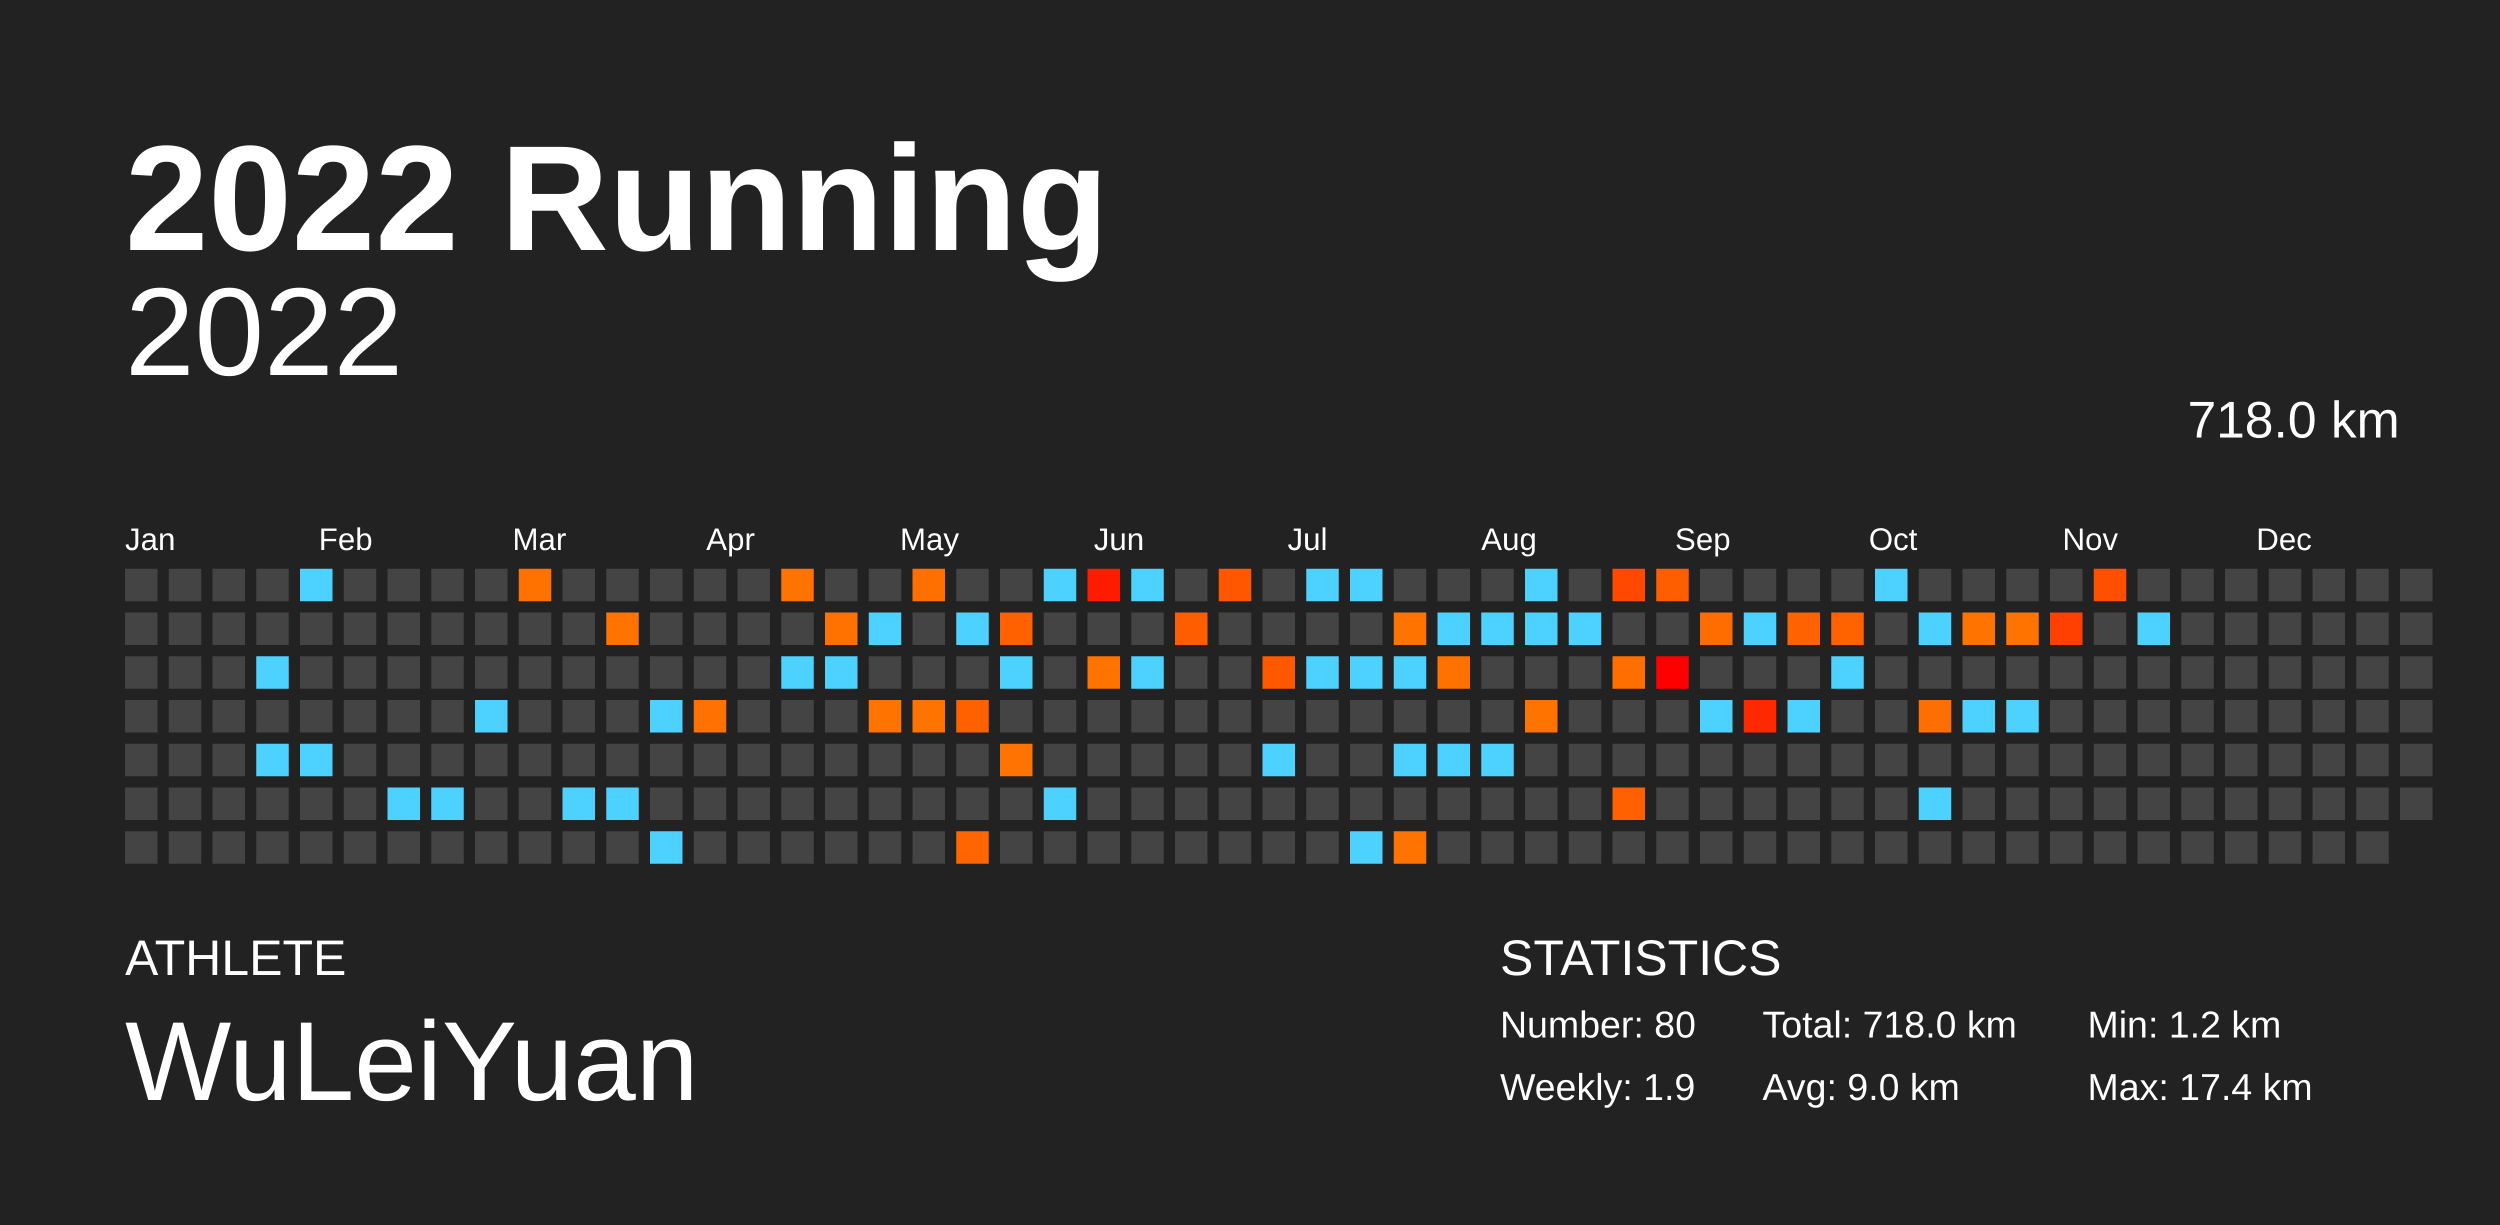
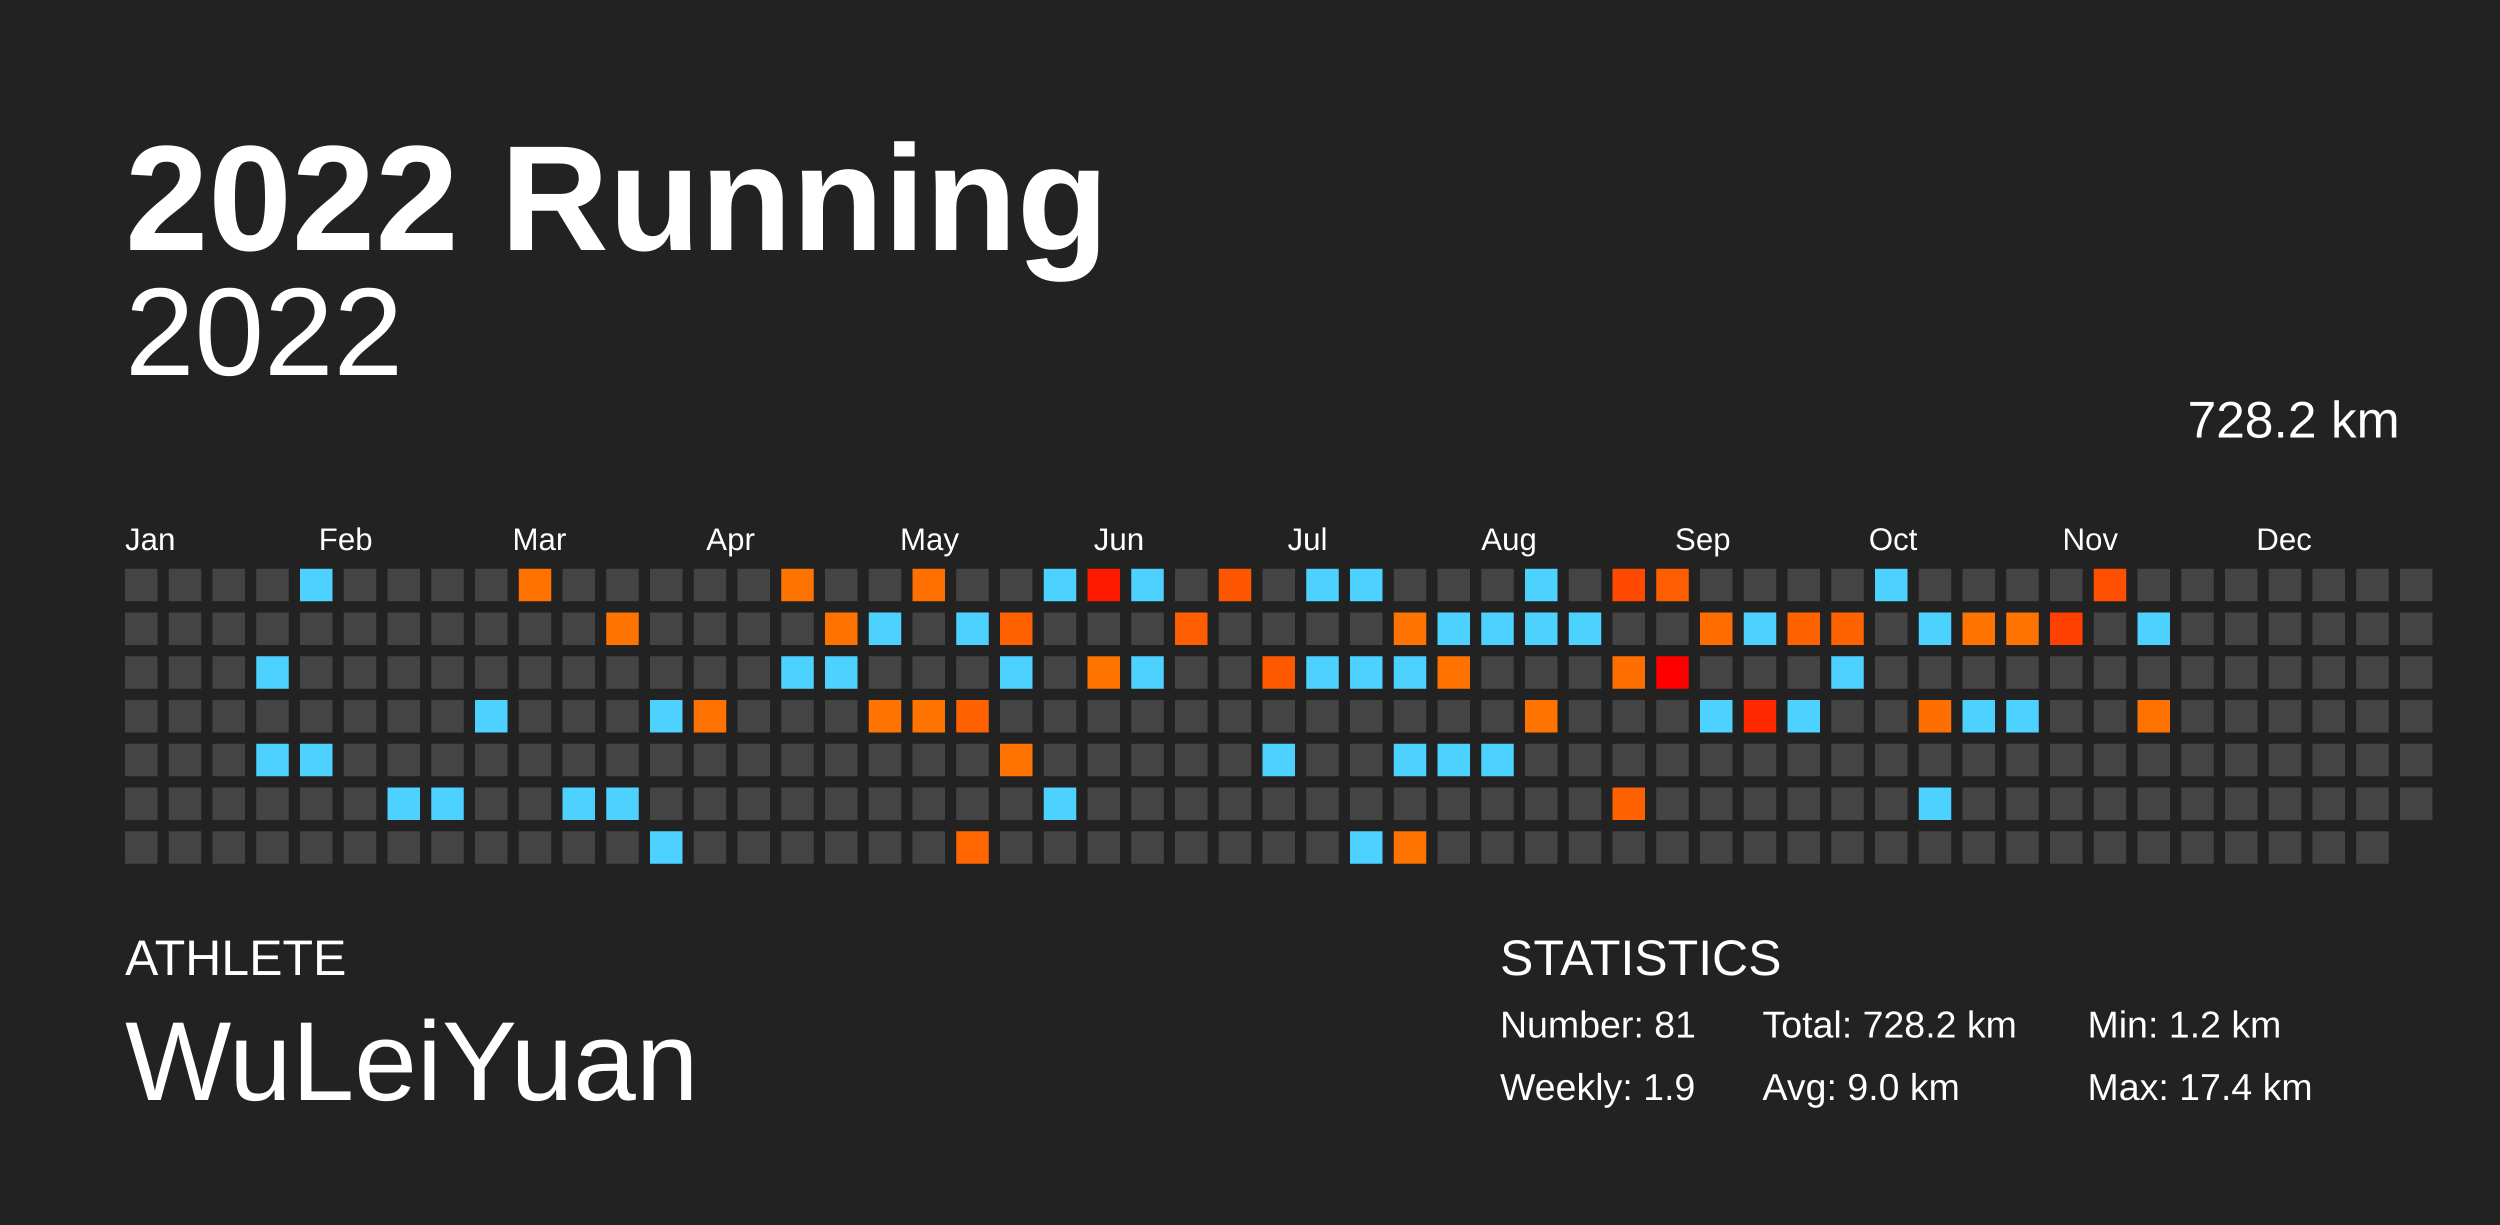
<svg xmlns="http://www.w3.org/2000/svg" baseProfile="full" height="98mm" version="1.1" viewBox="0,0,200,98" width="200mm">
  <defs />
  <rect fill="#222222" height="98" width="200" x="0" y="0" />
  <text fill="#FFFFFF" style="font-size:12px; font-family:Arial; font-weight:bold;" x="10" y="20">2022 Running</text>
  <text fill="#FFFFFF" style="font-size:4px; font-family:Arial" x="10" y="78">ATHLETE</text>
  <text fill="#FFFFFF" style="font-size:9px; font-family:Arial" x="10" y="88">WuLeiYuan</text>
  <text fill="#FFFFFF" style="font-size:4px; font-family:Arial" x="120" y="78">STATISTICS</text>
-   <text fill="#FFFFFF" style="font-size:3px; font-family:Arial" x="120" y="83">Number: 80</text>
+   <text fill="#FFFFFF" style="font-size:3px; font-family:Arial" x="120" y="83">Number: 81</text>
  <text fill="#FFFFFF" style="font-size:3px; font-family:Arial" x="120" y="88">Weekly: 1.9</text>
-   <text fill="#FFFFFF" style="font-size:3px; font-family:Arial" x="141" y="83">Total: 718.0 km</text>
+   <text fill="#FFFFFF" style="font-size:3px; font-family:Arial" x="141" y="83">Total: 728.2 km</text>
  <text fill="#FFFFFF" style="font-size:3px; font-family:Arial" x="141" y="88">Avg: 9.0 km</text>
  <text fill="#FFFFFF" style="font-size:3px; font-family:Arial" x="167" y="83">Min: 1.2 km</text>
  <text fill="#FFFFFF" style="font-size:3px; font-family:Arial" x="167" y="88">Max: 17.4 km</text>
  <text alignment-baseline="hanging" fill="#FFFFFF" style="font-size:10.0px; font-family:Arial;" x="10" y="30">2022</text>
-   <text alignment-baseline="hanging" fill="#FFFFFF" style="font-size:4.125px; font-family:Arial;" x="175" y="35">718.0 km</text>
+   <text alignment-baseline="hanging" fill="#FFFFFF" style="font-size:4.125px; font-family:Arial;" x="175" y="35">728.2 km</text>
  <text fill="#FFFFFF" style="font-size:2.5px; font-family:Arial" x="10.0" y="44">Jan</text>
  <text fill="#FFFFFF" style="font-size:2.5px; font-family:Arial" x="25.5" y="44">Feb</text>
  <text fill="#FFFFFF" style="font-size:2.5px; font-family:Arial" x="41.0" y="44">Mar</text>
  <text fill="#FFFFFF" style="font-size:2.5px; font-family:Arial" x="56.5" y="44">Apr</text>
  <text fill="#FFFFFF" style="font-size:2.5px; font-family:Arial" x="72.0" y="44">May</text>
  <text fill="#FFFFFF" style="font-size:2.5px; font-family:Arial" x="87.5" y="44">Jun</text>
  <text fill="#FFFFFF" style="font-size:2.5px; font-family:Arial" x="103.0" y="44">Jul</text>
  <text fill="#FFFFFF" style="font-size:2.5px; font-family:Arial" x="118.5" y="44">Aug</text>
  <text fill="#FFFFFF" style="font-size:2.5px; font-family:Arial" x="134.0" y="44">Sep</text>
  <text fill="#FFFFFF" style="font-size:2.5px; font-family:Arial" x="149.5" y="44">Oct</text>
  <text fill="#FFFFFF" style="font-size:2.5px; font-family:Arial" x="165.0" y="44">Nov</text>
  <text fill="#FFFFFF" style="font-size:2.5px; font-family:Arial" x="180.5" y="44">Dec</text>
  <rect fill="#444444" height="2.6" width="2.6" x="10.0" y="45.5" />
  <rect fill="#444444" height="2.6" width="2.6" x="10.0" y="49.0" />
  <rect fill="#444444" height="2.6" width="2.6" x="10.0" y="52.5" />
  <rect fill="#444444" height="2.6" width="2.6" x="10.0" y="56.0" />
  <rect fill="#444444" height="2.6" width="2.6" x="10.0" y="59.5" />
  <rect fill="#444444" height="2.6" width="2.6" x="10.0" y="63.0" />
  <rect fill="#444444" height="2.6" width="2.6" x="10.0" y="66.5" />
  <rect fill="#444444" height="2.6" width="2.6" x="13.5" y="45.5" />
  <rect fill="#444444" height="2.6" width="2.6" x="13.5" y="49.0" />
  <rect fill="#444444" height="2.6" width="2.6" x="13.5" y="52.5" />
  <rect fill="#444444" height="2.6" width="2.6" x="13.5" y="56.0" />
  <rect fill="#444444" height="2.6" width="2.6" x="13.5" y="59.5" />
  <rect fill="#444444" height="2.6" width="2.6" x="13.5" y="63.0" />
  <rect fill="#444444" height="2.6" width="2.6" x="13.5" y="66.5" />
  <rect fill="#444444" height="2.6" width="2.6" x="17.0" y="45.5" />
  <rect fill="#444444" height="2.6" width="2.6" x="17.0" y="49.0" />
  <rect fill="#444444" height="2.6" width="2.6" x="17.0" y="52.5" />
  <rect fill="#444444" height="2.6" width="2.6" x="17.0" y="56.0" />
  <rect fill="#444444" height="2.6" width="2.6" x="17.0" y="59.5" />
  <rect fill="#444444" height="2.6" width="2.6" x="17.0" y="63.0" />
  <rect fill="#444444" height="2.6" width="2.6" x="17.0" y="66.5" />
  <rect fill="#444444" height="2.6" width="2.6" x="20.5" y="45.5" />
  <rect fill="#444444" height="2.6" width="2.6" x="20.5" y="49.0" />
  <rect fill="#4dd2ff" height="2.6" width="2.6" x="20.5" y="52.5" />
  <rect fill="#444444" height="2.6" width="2.6" x="20.5" y="56.0" />
  <rect fill="#4dd2ff" height="2.6" width="2.6" x="20.5" y="59.5" />
  <rect fill="#444444" height="2.6" width="2.6" x="20.5" y="63.0" />
  <rect fill="#444444" height="2.6" width="2.6" x="20.5" y="66.5" />
  <rect fill="#4dd2ff" height="2.6" width="2.6" x="24.0" y="45.5" />
  <rect fill="#444444" height="2.6" width="2.6" x="24.0" y="49.0" />
  <rect fill="#444444" height="2.6" width="2.6" x="24.0" y="52.5" />
  <rect fill="#444444" height="2.6" width="2.6" x="24.0" y="56.0" />
  <rect fill="#4dd2ff" height="2.6" width="2.6" x="24.0" y="59.5" />
  <rect fill="#444444" height="2.6" width="2.6" x="24.0" y="63.0" />
  <rect fill="#444444" height="2.6" width="2.6" x="24.0" y="66.5" />
  <rect fill="#444444" height="2.6" width="2.6" x="27.5" y="45.5" />
  <rect fill="#444444" height="2.6" width="2.6" x="27.5" y="49.0" />
  <rect fill="#444444" height="2.6" width="2.6" x="27.5" y="52.5" />
  <rect fill="#444444" height="2.6" width="2.6" x="27.5" y="56.0" />
  <rect fill="#444444" height="2.6" width="2.6" x="27.5" y="59.5" />
  <rect fill="#444444" height="2.6" width="2.6" x="27.5" y="63.0" />
  <rect fill="#444444" height="2.6" width="2.6" x="27.5" y="66.5" />
  <rect fill="#444444" height="2.6" width="2.6" x="31.0" y="45.5" />
  <rect fill="#444444" height="2.6" width="2.6" x="31.0" y="49.0" />
  <rect fill="#444444" height="2.6" width="2.6" x="31.0" y="52.5" />
  <rect fill="#444444" height="2.6" width="2.6" x="31.0" y="56.0" />
  <rect fill="#444444" height="2.6" width="2.6" x="31.0" y="59.5" />
  <rect fill="#4dd2ff" height="2.6" width="2.6" x="31.0" y="63.0" />
  <rect fill="#444444" height="2.6" width="2.6" x="31.0" y="66.5" />
  <rect fill="#444444" height="2.6" width="2.6" x="34.5" y="45.5" />
  <rect fill="#444444" height="2.6" width="2.6" x="34.5" y="49.0" />
  <rect fill="#444444" height="2.6" width="2.6" x="34.5" y="52.5" />
  <rect fill="#444444" height="2.6" width="2.6" x="34.5" y="56.0" />
  <rect fill="#444444" height="2.6" width="2.6" x="34.5" y="59.5" />
  <rect fill="#4dd2ff" height="2.6" width="2.6" x="34.5" y="63.0" />
  <rect fill="#444444" height="2.6" width="2.6" x="34.5" y="66.5" />
  <rect fill="#444444" height="2.6" width="2.6" x="38.0" y="45.5" />
  <rect fill="#444444" height="2.6" width="2.6" x="38.0" y="49.0" />
  <rect fill="#444444" height="2.6" width="2.6" x="38.0" y="52.5" />
  <rect fill="#4dd2ff" height="2.6" width="2.6" x="38.0" y="56.0" />
  <rect fill="#444444" height="2.6" width="2.6" x="38.0" y="59.5" />
  <rect fill="#444444" height="2.6" width="2.6" x="38.0" y="63.0" />
  <rect fill="#444444" height="2.6" width="2.6" x="38.0" y="66.5" />
  <rect fill="#ff7200" height="2.6" width="2.6" x="41.5" y="45.5" />
  <rect fill="#444444" height="2.6" width="2.6" x="41.5" y="49.0" />
  <rect fill="#444444" height="2.6" width="2.6" x="41.5" y="52.5" />
  <rect fill="#444444" height="2.6" width="2.6" x="41.5" y="56.0" />
  <rect fill="#444444" height="2.6" width="2.6" x="41.5" y="59.5" />
  <rect fill="#444444" height="2.6" width="2.6" x="41.5" y="63.0" />
  <rect fill="#444444" height="2.6" width="2.6" x="41.5" y="66.5" />
  <rect fill="#444444" height="2.6" width="2.6" x="45.0" y="45.5" />
  <rect fill="#444444" height="2.6" width="2.6" x="45.0" y="49.0" />
  <rect fill="#444444" height="2.6" width="2.6" x="45.0" y="52.5" />
  <rect fill="#444444" height="2.6" width="2.6" x="45.0" y="56.0" />
  <rect fill="#444444" height="2.6" width="2.6" x="45.0" y="59.5" />
  <rect fill="#4dd2ff" height="2.6" width="2.6" x="45.0" y="63.0" />
  <rect fill="#444444" height="2.6" width="2.6" x="45.0" y="66.5" />
  <rect fill="#444444" height="2.6" width="2.6" x="48.5" y="45.5" />
  <rect fill="#ff7400" height="2.6" width="2.6" x="48.5" y="49.0" />
  <rect fill="#444444" height="2.6" width="2.6" x="48.5" y="52.5" />
  <rect fill="#444444" height="2.6" width="2.6" x="48.5" y="56.0" />
  <rect fill="#444444" height="2.6" width="2.6" x="48.5" y="59.5" />
  <rect fill="#4dd2ff" height="2.6" width="2.6" x="48.5" y="63.0" />
  <rect fill="#444444" height="2.6" width="2.6" x="48.5" y="66.5" />
  <rect fill="#444444" height="2.6" width="2.6" x="52.0" y="45.5" />
  <rect fill="#444444" height="2.6" width="2.6" x="52.0" y="49.0" />
  <rect fill="#444444" height="2.6" width="2.6" x="52.0" y="52.5" />
  <rect fill="#4dd2ff" height="2.6" width="2.6" x="52.0" y="56.0" />
  <rect fill="#444444" height="2.6" width="2.6" x="52.0" y="59.5" />
  <rect fill="#444444" height="2.6" width="2.6" x="52.0" y="63.0" />
  <rect fill="#4dd2ff" height="2.6" width="2.6" x="52.0" y="66.5" />
  <rect fill="#444444" height="2.6" width="2.6" x="55.5" y="45.5" />
  <rect fill="#444444" height="2.6" width="2.6" x="55.5" y="49.0" />
  <rect fill="#444444" height="2.6" width="2.6" x="55.5" y="52.5" />
  <rect fill="#ff7100" height="2.6" width="2.6" x="55.5" y="56.0" />
  <rect fill="#444444" height="2.6" width="2.6" x="55.5" y="59.5" />
  <rect fill="#444444" height="2.6" width="2.6" x="55.5" y="63.0" />
  <rect fill="#444444" height="2.6" width="2.6" x="55.5" y="66.5" />
  <rect fill="#444444" height="2.6" width="2.6" x="59.0" y="45.5" />
  <rect fill="#444444" height="2.6" width="2.6" x="59.0" y="49.0" />
  <rect fill="#444444" height="2.6" width="2.6" x="59.0" y="52.5" />
  <rect fill="#444444" height="2.6" width="2.6" x="59.0" y="56.0" />
  <rect fill="#444444" height="2.6" width="2.6" x="59.0" y="59.5" />
  <rect fill="#444444" height="2.6" width="2.6" x="59.0" y="63.0" />
  <rect fill="#444444" height="2.6" width="2.6" x="59.0" y="66.5" />
  <rect fill="#ff7300" height="2.6" width="2.6" x="62.5" y="45.5" />
  <rect fill="#444444" height="2.6" width="2.6" x="62.5" y="49.0" />
  <rect fill="#4dd2ff" height="2.6" width="2.6" x="62.5" y="52.5" />
  <rect fill="#444444" height="2.6" width="2.6" x="62.5" y="56.0" />
  <rect fill="#444444" height="2.6" width="2.6" x="62.5" y="59.5" />
  <rect fill="#444444" height="2.6" width="2.6" x="62.5" y="63.0" />
  <rect fill="#444444" height="2.6" width="2.6" x="62.5" y="66.5" />
  <rect fill="#444444" height="2.6" width="2.6" x="66.0" y="45.5" />
  <rect fill="#ff7200" height="2.6" width="2.6" x="66.0" y="49.0" />
  <rect fill="#4dd2ff" height="2.6" width="2.6" x="66.0" y="52.5" />
  <rect fill="#444444" height="2.6" width="2.6" x="66.0" y="56.0" />
  <rect fill="#444444" height="2.6" width="2.6" x="66.0" y="59.5" />
  <rect fill="#444444" height="2.6" width="2.6" x="66.0" y="63.0" />
  <rect fill="#444444" height="2.6" width="2.6" x="66.0" y="66.5" />
  <rect fill="#444444" height="2.6" width="2.6" x="69.5" y="45.5" />
  <rect fill="#4dd2ff" height="2.6" width="2.6" x="69.5" y="49.0" />
  <rect fill="#444444" height="2.6" width="2.6" x="69.5" y="52.5" />
  <rect fill="#ff7300" height="2.6" width="2.6" x="69.5" y="56.0" />
  <rect fill="#444444" height="2.6" width="2.6" x="69.5" y="59.5" />
  <rect fill="#444444" height="2.6" width="2.6" x="69.5" y="63.0" />
  <rect fill="#444444" height="2.6" width="2.6" x="69.5" y="66.5" />
  <rect fill="#ff7000" height="2.6" width="2.6" x="73.0" y="45.5" />
  <rect fill="#444444" height="2.6" width="2.6" x="73.0" y="49.0" />
  <rect fill="#444444" height="2.6" width="2.6" x="73.0" y="52.5" />
  <rect fill="#ff7400" height="2.6" width="2.6" x="73.0" y="56.0" />
  <rect fill="#444444" height="2.6" width="2.6" x="73.0" y="59.5" />
  <rect fill="#444444" height="2.6" width="2.6" x="73.0" y="63.0" />
  <rect fill="#444444" height="2.6" width="2.6" x="73.0" y="66.5" />
  <rect fill="#444444" height="2.6" width="2.6" x="76.5" y="45.5" />
  <rect fill="#4dd2ff" height="2.6" width="2.6" x="76.5" y="49.0" />
  <rect fill="#444444" height="2.6" width="2.6" x="76.5" y="52.5" />
  <rect fill="#ff6100" height="2.6" width="2.6" x="76.5" y="56.0" />
  <rect fill="#444444" height="2.6" width="2.6" x="76.5" y="59.5" />
  <rect fill="#444444" height="2.6" width="2.6" x="76.5" y="63.0" />
  <rect fill="#ff6500" height="2.6" width="2.6" x="76.5" y="66.5" />
  <rect fill="#444444" height="2.6" width="2.6" x="80.0" y="45.5" />
  <rect fill="#ff6000" height="2.6" width="2.6" x="80.0" y="49.0" />
  <rect fill="#4dd2ff" height="2.6" width="2.6" x="80.0" y="52.5" />
  <rect fill="#444444" height="2.6" width="2.6" x="80.0" y="56.0" />
  <rect fill="#ff7400" height="2.6" width="2.6" x="80.0" y="59.5" />
  <rect fill="#444444" height="2.6" width="2.6" x="80.0" y="63.0" />
  <rect fill="#444444" height="2.6" width="2.6" x="80.0" y="66.5" />
  <rect fill="#4dd2ff" height="2.6" width="2.6" x="83.5" y="45.5" />
  <rect fill="#444444" height="2.6" width="2.6" x="83.5" y="49.0" />
  <rect fill="#444444" height="2.6" width="2.6" x="83.5" y="52.5" />
  <rect fill="#444444" height="2.6" width="2.6" x="83.5" y="56.0" />
  <rect fill="#444444" height="2.6" width="2.6" x="83.5" y="59.5" />
  <rect fill="#4dd2ff" height="2.6" width="2.6" x="83.5" y="63.0" />
  <rect fill="#444444" height="2.6" width="2.6" x="83.5" y="66.5" />
  <rect fill="#ff1b00" height="2.6" width="2.6" x="87.0" y="45.5" />
  <rect fill="#444444" height="2.6" width="2.6" x="87.0" y="49.0" />
  <rect fill="#ff7400" height="2.6" width="2.6" x="87.0" y="52.5" />
  <rect fill="#444444" height="2.6" width="2.6" x="87.0" y="56.0" />
  <rect fill="#444444" height="2.6" width="2.6" x="87.0" y="59.5" />
  <rect fill="#444444" height="2.6" width="2.6" x="87.0" y="63.0" />
  <rect fill="#444444" height="2.6" width="2.6" x="87.0" y="66.5" />
  <rect fill="#4dd2ff" height="2.6" width="2.6" x="90.5" y="45.5" />
  <rect fill="#444444" height="2.6" width="2.6" x="90.5" y="49.0" />
  <rect fill="#4dd2ff" height="2.6" width="2.6" x="90.5" y="52.5" />
  <rect fill="#444444" height="2.6" width="2.6" x="90.5" y="56.0" />
  <rect fill="#444444" height="2.6" width="2.6" x="90.5" y="59.5" />
  <rect fill="#444444" height="2.6" width="2.6" x="90.5" y="63.0" />
  <rect fill="#444444" height="2.6" width="2.6" x="90.5" y="66.5" />
  <rect fill="#444444" height="2.6" width="2.6" x="94.0" y="45.5" />
  <rect fill="#ff5e00" height="2.6" width="2.6" x="94.0" y="49.0" />
  <rect fill="#444444" height="2.6" width="2.6" x="94.0" y="52.5" />
  <rect fill="#444444" height="2.6" width="2.6" x="94.0" y="56.0" />
  <rect fill="#444444" height="2.6" width="2.6" x="94.0" y="59.5" />
  <rect fill="#444444" height="2.6" width="2.6" x="94.0" y="63.0" />
  <rect fill="#444444" height="2.6" width="2.6" x="94.0" y="66.5" />
  <rect fill="#ff5700" height="2.6" width="2.6" x="97.5" y="45.5" />
  <rect fill="#444444" height="2.6" width="2.6" x="97.5" y="49.0" />
  <rect fill="#444444" height="2.6" width="2.6" x="97.5" y="52.5" />
  <rect fill="#444444" height="2.6" width="2.6" x="97.5" y="56.0" />
  <rect fill="#444444" height="2.6" width="2.6" x="97.5" y="59.5" />
  <rect fill="#444444" height="2.6" width="2.6" x="97.5" y="63.0" />
  <rect fill="#444444" height="2.6" width="2.6" x="97.5" y="66.5" />
  <rect fill="#444444" height="2.6" width="2.6" x="101.0" y="45.5" />
  <rect fill="#444444" height="2.6" width="2.6" x="101.0" y="49.0" />
  <rect fill="#ff5900" height="2.6" width="2.6" x="101.0" y="52.5" />
  <rect fill="#444444" height="2.6" width="2.6" x="101.0" y="56.0" />
  <rect fill="#4dd2ff" height="2.6" width="2.6" x="101.0" y="59.5" />
  <rect fill="#444444" height="2.6" width="2.6" x="101.0" y="63.0" />
  <rect fill="#444444" height="2.6" width="2.6" x="101.0" y="66.5" />
  <rect fill="#4dd2ff" height="2.6" width="2.6" x="104.5" y="45.5" />
  <rect fill="#444444" height="2.6" width="2.6" x="104.5" y="49.0" />
  <rect fill="#4dd2ff" height="2.6" width="2.6" x="104.5" y="52.5" />
  <rect fill="#444444" height="2.6" width="2.6" x="104.5" y="56.0" />
  <rect fill="#444444" height="2.6" width="2.6" x="104.5" y="59.5" />
  <rect fill="#444444" height="2.6" width="2.6" x="104.5" y="63.0" />
  <rect fill="#444444" height="2.6" width="2.6" x="104.5" y="66.5" />
  <rect fill="#4dd2ff" height="2.6" width="2.6" x="108.0" y="45.5" />
  <rect fill="#444444" height="2.6" width="2.6" x="108.0" y="49.0" />
  <rect fill="#4dd2ff" height="2.6" width="2.6" x="108.0" y="52.5" />
  <rect fill="#444444" height="2.6" width="2.6" x="108.0" y="56.0" />
  <rect fill="#444444" height="2.6" width="2.6" x="108.0" y="59.5" />
  <rect fill="#444444" height="2.6" width="2.6" x="108.0" y="63.0" />
  <rect fill="#4dd2ff" height="2.6" width="2.6" x="108.0" y="66.5" />
  <rect fill="#444444" height="2.6" width="2.6" x="111.5" y="45.5" />
  <rect fill="#ff7300" height="2.6" width="2.6" x="111.5" y="49.0" />
  <rect fill="#4dd2ff" height="2.6" width="2.6" x="111.5" y="52.5" />
  <rect fill="#444444" height="2.6" width="2.6" x="111.5" y="56.0" />
  <rect fill="#4dd2ff" height="2.6" width="2.6" x="111.5" y="59.5" />
  <rect fill="#444444" height="2.6" width="2.6" x="111.5" y="63.0" />
  <rect fill="#ff7300" height="2.6" width="2.6" x="111.5" y="66.5" />
  <rect fill="#444444" height="2.6" width="2.6" x="115.0" y="45.5" />
  <rect fill="#4dd2ff" height="2.6" width="2.6" x="115.0" y="49.0" />
  <rect fill="#ff7200" height="2.6" width="2.6" x="115.0" y="52.5" />
  <rect fill="#444444" height="2.6" width="2.6" x="115.0" y="56.0" />
  <rect fill="#4dd2ff" height="2.6" width="2.6" x="115.0" y="59.5" />
  <rect fill="#444444" height="2.6" width="2.6" x="115.0" y="63.0" />
  <rect fill="#444444" height="2.6" width="2.6" x="115.0" y="66.5" />
  <rect fill="#444444" height="2.6" width="2.6" x="118.5" y="45.5" />
  <rect fill="#4dd2ff" height="2.6" width="2.6" x="118.5" y="49.0" />
  <rect fill="#444444" height="2.6" width="2.6" x="118.5" y="52.5" />
  <rect fill="#444444" height="2.6" width="2.6" x="118.5" y="56.0" />
  <rect fill="#4dd2ff" height="2.6" width="2.6" x="118.5" y="59.5" />
  <rect fill="#444444" height="2.6" width="2.6" x="118.5" y="63.0" />
  <rect fill="#444444" height="2.6" width="2.6" x="118.5" y="66.5" />
  <rect fill="#4dd2ff" height="2.6" width="2.6" x="122.0" y="45.5" />
  <rect fill="#4dd2ff" height="2.6" width="2.6" x="122.0" y="49.0" />
  <rect fill="#444444" height="2.6" width="2.6" x="122.0" y="52.5" />
  <rect fill="#ff7400" height="2.6" width="2.6" x="122.0" y="56.0" />
  <rect fill="#444444" height="2.6" width="2.6" x="122.0" y="59.5" />
  <rect fill="#444444" height="2.6" width="2.6" x="122.0" y="63.0" />
  <rect fill="#444444" height="2.6" width="2.6" x="122.0" y="66.5" />
  <rect fill="#444444" height="2.6" width="2.6" x="125.5" y="45.5" />
  <rect fill="#4dd2ff" height="2.6" width="2.6" x="125.5" y="49.0" />
  <rect fill="#444444" height="2.6" width="2.6" x="125.5" y="52.5" />
  <rect fill="#444444" height="2.6" width="2.6" x="125.5" y="56.0" />
  <rect fill="#444444" height="2.6" width="2.6" x="125.5" y="59.5" />
  <rect fill="#444444" height="2.6" width="2.6" x="125.5" y="63.0" />
  <rect fill="#444444" height="2.6" width="2.6" x="125.5" y="66.5" />
  <rect fill="#ff4900" height="2.6" width="2.6" x="129.0" y="45.5" />
  <rect fill="#444444" height="2.6" width="2.6" x="129.0" y="49.0" />
  <rect fill="#ff6f00" height="2.6" width="2.6" x="129.0" y="52.5" />
  <rect fill="#444444" height="2.6" width="2.6" x="129.0" y="56.0" />
  <rect fill="#444444" height="2.6" width="2.6" x="129.0" y="59.5" />
  <rect fill="#ff6000" height="2.6" width="2.6" x="129.0" y="63.0" />
  <rect fill="#444444" height="2.6" width="2.6" x="129.0" y="66.5" />
  <rect fill="#ff5e00" height="2.6" width="2.6" x="132.5" y="45.5" />
  <rect fill="#444444" height="2.6" width="2.6" x="132.5" y="49.0" />
  <rect fill="#ff0000" height="2.6" width="2.6" x="132.5" y="52.5" />
  <rect fill="#444444" height="2.6" width="2.6" x="132.5" y="56.0" />
  <rect fill="#444444" height="2.6" width="2.6" x="132.5" y="59.5" />
  <rect fill="#444444" height="2.6" width="2.6" x="132.5" y="63.0" />
  <rect fill="#444444" height="2.6" width="2.6" x="132.5" y="66.5" />
  <rect fill="#444444" height="2.6" width="2.6" x="136.0" y="45.5" />
  <rect fill="#ff6c00" height="2.6" width="2.6" x="136.0" y="49.0" />
  <rect fill="#444444" height="2.6" width="2.6" x="136.0" y="52.5" />
  <rect fill="#4dd2ff" height="2.6" width="2.6" x="136.0" y="56.0" />
  <rect fill="#444444" height="2.6" width="2.6" x="136.0" y="59.5" />
  <rect fill="#444444" height="2.6" width="2.6" x="136.0" y="63.0" />
  <rect fill="#444444" height="2.6" width="2.6" x="136.0" y="66.5" />
  <rect fill="#444444" height="2.6" width="2.6" x="139.5" y="45.5" />
  <rect fill="#4dd2ff" height="2.6" width="2.6" x="139.5" y="49.0" />
  <rect fill="#444444" height="2.6" width="2.6" x="139.5" y="52.5" />
  <rect fill="#ff2900" height="2.6" width="2.6" x="139.5" y="56.0" />
  <rect fill="#444444" height="2.6" width="2.6" x="139.5" y="59.5" />
  <rect fill="#444444" height="2.6" width="2.6" x="139.5" y="63.0" />
  <rect fill="#444444" height="2.6" width="2.6" x="139.5" y="66.5" />
  <rect fill="#444444" height="2.6" width="2.6" x="143.0" y="45.5" />
  <rect fill="#ff6200" height="2.6" width="2.6" x="143.0" y="49.0" />
  <rect fill="#444444" height="2.6" width="2.6" x="143.0" y="52.5" />
  <rect fill="#4dd2ff" height="2.6" width="2.6" x="143.0" y="56.0" />
  <rect fill="#444444" height="2.6" width="2.6" x="143.0" y="59.5" />
  <rect fill="#444444" height="2.6" width="2.6" x="143.0" y="63.0" />
  <rect fill="#444444" height="2.6" width="2.6" x="143.0" y="66.5" />
  <rect fill="#444444" height="2.6" width="2.6" x="146.5" y="45.5" />
  <rect fill="#ff6300" height="2.6" width="2.6" x="146.5" y="49.0" />
  <rect fill="#4dd2ff" height="2.6" width="2.6" x="146.5" y="52.5" />
  <rect fill="#444444" height="2.6" width="2.6" x="146.5" y="56.0" />
  <rect fill="#444444" height="2.6" width="2.6" x="146.5" y="59.5" />
  <rect fill="#444444" height="2.6" width="2.6" x="146.5" y="63.0" />
  <rect fill="#444444" height="2.6" width="2.6" x="146.5" y="66.5" />
  <rect fill="#4dd2ff" height="2.6" width="2.6" x="150.0" y="45.5" />
  <rect fill="#444444" height="2.6" width="2.6" x="150.0" y="49.0" />
  <rect fill="#444444" height="2.6" width="2.6" x="150.0" y="52.5" />
  <rect fill="#444444" height="2.6" width="2.6" x="150.0" y="56.0" />
  <rect fill="#444444" height="2.6" width="2.6" x="150.0" y="59.5" />
  <rect fill="#444444" height="2.6" width="2.6" x="150.0" y="63.0" />
  <rect fill="#444444" height="2.6" width="2.6" x="150.0" y="66.5" />
  <rect fill="#444444" height="2.6" width="2.6" x="153.5" y="45.5" />
  <rect fill="#4dd2ff" height="2.6" width="2.6" x="153.5" y="49.0" />
  <rect fill="#444444" height="2.6" width="2.6" x="153.5" y="52.5" />
  <rect fill="#ff6e00" height="2.6" width="2.6" x="153.5" y="56.0" />
  <rect fill="#444444" height="2.6" width="2.6" x="153.5" y="59.5" />
  <rect fill="#4dd2ff" height="2.6" width="2.6" x="153.5" y="63.0" />
  <rect fill="#444444" height="2.6" width="2.6" x="153.5" y="66.5" />
  <rect fill="#444444" height="2.6" width="2.6" x="157.0" y="45.5" />
  <rect fill="#ff7300" height="2.6" width="2.6" x="157.0" y="49.0" />
  <rect fill="#444444" height="2.6" width="2.6" x="157.0" y="52.5" />
  <rect fill="#4dd2ff" height="2.6" width="2.6" x="157.0" y="56.0" />
  <rect fill="#444444" height="2.6" width="2.6" x="157.0" y="59.5" />
  <rect fill="#444444" height="2.6" width="2.6" x="157.0" y="63.0" />
  <rect fill="#444444" height="2.6" width="2.6" x="157.0" y="66.5" />
  <rect fill="#444444" height="2.6" width="2.6" x="160.5" y="45.5" />
  <rect fill="#ff7400" height="2.6" width="2.6" x="160.5" y="49.0" />
  <rect fill="#444444" height="2.6" width="2.6" x="160.5" y="52.5" />
  <rect fill="#4dd2ff" height="2.6" width="2.6" x="160.5" y="56.0" />
  <rect fill="#444444" height="2.6" width="2.6" x="160.5" y="59.5" />
  <rect fill="#444444" height="2.6" width="2.6" x="160.5" y="63.0" />
  <rect fill="#444444" height="2.6" width="2.6" x="160.5" y="66.5" />
  <rect fill="#444444" height="2.6" width="2.6" x="164.0" y="45.5" />
  <rect fill="#ff4000" height="2.6" width="2.6" x="164.0" y="49.0" />
  <rect fill="#444444" height="2.6" width="2.6" x="164.0" y="52.5" />
  <rect fill="#444444" height="2.6" width="2.6" x="164.0" y="56.0" />
  <rect fill="#444444" height="2.6" width="2.6" x="164.0" y="59.5" />
  <rect fill="#444444" height="2.6" width="2.6" x="164.0" y="63.0" />
  <rect fill="#444444" height="2.6" width="2.6" x="164.0" y="66.5" />
  <rect fill="#ff4f00" height="2.6" width="2.6" x="167.5" y="45.5" />
  <rect fill="#444444" height="2.6" width="2.6" x="167.5" y="49.0" />
  <rect fill="#444444" height="2.6" width="2.6" x="167.5" y="52.5" />
  <rect fill="#444444" height="2.6" width="2.6" x="167.5" y="56.0" />
  <rect fill="#444444" height="2.6" width="2.6" x="167.5" y="59.5" />
  <rect fill="#444444" height="2.6" width="2.6" x="167.5" y="63.0" />
  <rect fill="#444444" height="2.6" width="2.6" x="167.5" y="66.5" />
  <rect fill="#444444" height="2.6" width="2.6" x="171.0" y="45.5" />
  <rect fill="#4dd2ff" height="2.6" width="2.6" x="171.0" y="49.0" />
  <rect fill="#444444" height="2.6" width="2.6" x="171.0" y="52.5" />
-   <rect fill="#444444" height="2.6" width="2.6" x="171.0" y="56.0" />
+   <rect fill="#ff7200" height="2.6" width="2.6" x="171.0" y="56.0" />
  <rect fill="#444444" height="2.6" width="2.6" x="171.0" y="59.5" />
  <rect fill="#444444" height="2.6" width="2.6" x="171.0" y="63.0" />
  <rect fill="#444444" height="2.6" width="2.6" x="171.0" y="66.5" />
  <rect fill="#444444" height="2.6" width="2.6" x="174.5" y="45.5" />
  <rect fill="#444444" height="2.6" width="2.6" x="174.5" y="49.0" />
  <rect fill="#444444" height="2.6" width="2.6" x="174.5" y="52.5" />
  <rect fill="#444444" height="2.6" width="2.6" x="174.5" y="56.0" />
  <rect fill="#444444" height="2.6" width="2.6" x="174.5" y="59.5" />
  <rect fill="#444444" height="2.6" width="2.6" x="174.5" y="63.0" />
  <rect fill="#444444" height="2.6" width="2.6" x="174.5" y="66.5" />
  <rect fill="#444444" height="2.6" width="2.6" x="178.0" y="45.5" />
  <rect fill="#444444" height="2.6" width="2.6" x="178.0" y="49.0" />
  <rect fill="#444444" height="2.6" width="2.6" x="178.0" y="52.5" />
  <rect fill="#444444" height="2.6" width="2.6" x="178.0" y="56.0" />
  <rect fill="#444444" height="2.6" width="2.6" x="178.0" y="59.5" />
  <rect fill="#444444" height="2.6" width="2.6" x="178.0" y="63.0" />
  <rect fill="#444444" height="2.6" width="2.6" x="178.0" y="66.5" />
  <rect fill="#444444" height="2.6" width="2.6" x="181.5" y="45.5" />
  <rect fill="#444444" height="2.6" width="2.6" x="181.5" y="49.0" />
  <rect fill="#444444" height="2.6" width="2.6" x="181.5" y="52.5" />
  <rect fill="#444444" height="2.6" width="2.6" x="181.5" y="56.0" />
  <rect fill="#444444" height="2.6" width="2.6" x="181.5" y="59.5" />
  <rect fill="#444444" height="2.6" width="2.6" x="181.5" y="63.0" />
  <rect fill="#444444" height="2.6" width="2.6" x="181.5" y="66.5" />
  <rect fill="#444444" height="2.6" width="2.6" x="185.0" y="45.5" />
  <rect fill="#444444" height="2.6" width="2.6" x="185.0" y="49.0" />
  <rect fill="#444444" height="2.6" width="2.6" x="185.0" y="52.5" />
  <rect fill="#444444" height="2.6" width="2.6" x="185.0" y="56.0" />
  <rect fill="#444444" height="2.6" width="2.6" x="185.0" y="59.5" />
  <rect fill="#444444" height="2.6" width="2.6" x="185.0" y="63.0" />
  <rect fill="#444444" height="2.6" width="2.6" x="185.0" y="66.5" />
  <rect fill="#444444" height="2.6" width="2.6" x="188.5" y="45.5" />
  <rect fill="#444444" height="2.6" width="2.6" x="188.5" y="49.0" />
  <rect fill="#444444" height="2.6" width="2.6" x="188.5" y="52.5" />
  <rect fill="#444444" height="2.6" width="2.6" x="188.5" y="56.0" />
  <rect fill="#444444" height="2.6" width="2.6" x="188.5" y="59.5" />
  <rect fill="#444444" height="2.6" width="2.6" x="188.5" y="63.0" />
  <rect fill="#444444" height="2.6" width="2.6" x="188.5" y="66.5" />
  <rect fill="#444444" height="2.6" width="2.6" x="192.0" y="45.5" />
  <rect fill="#444444" height="2.6" width="2.6" x="192.0" y="49.0" />
  <rect fill="#444444" height="2.6" width="2.6" x="192.0" y="52.5" />
  <rect fill="#444444" height="2.6" width="2.6" x="192.0" y="56.0" />
  <rect fill="#444444" height="2.6" width="2.6" x="192.0" y="59.5" />
  <rect fill="#444444" height="2.6" width="2.6" x="192.0" y="63.0" />
</svg>
